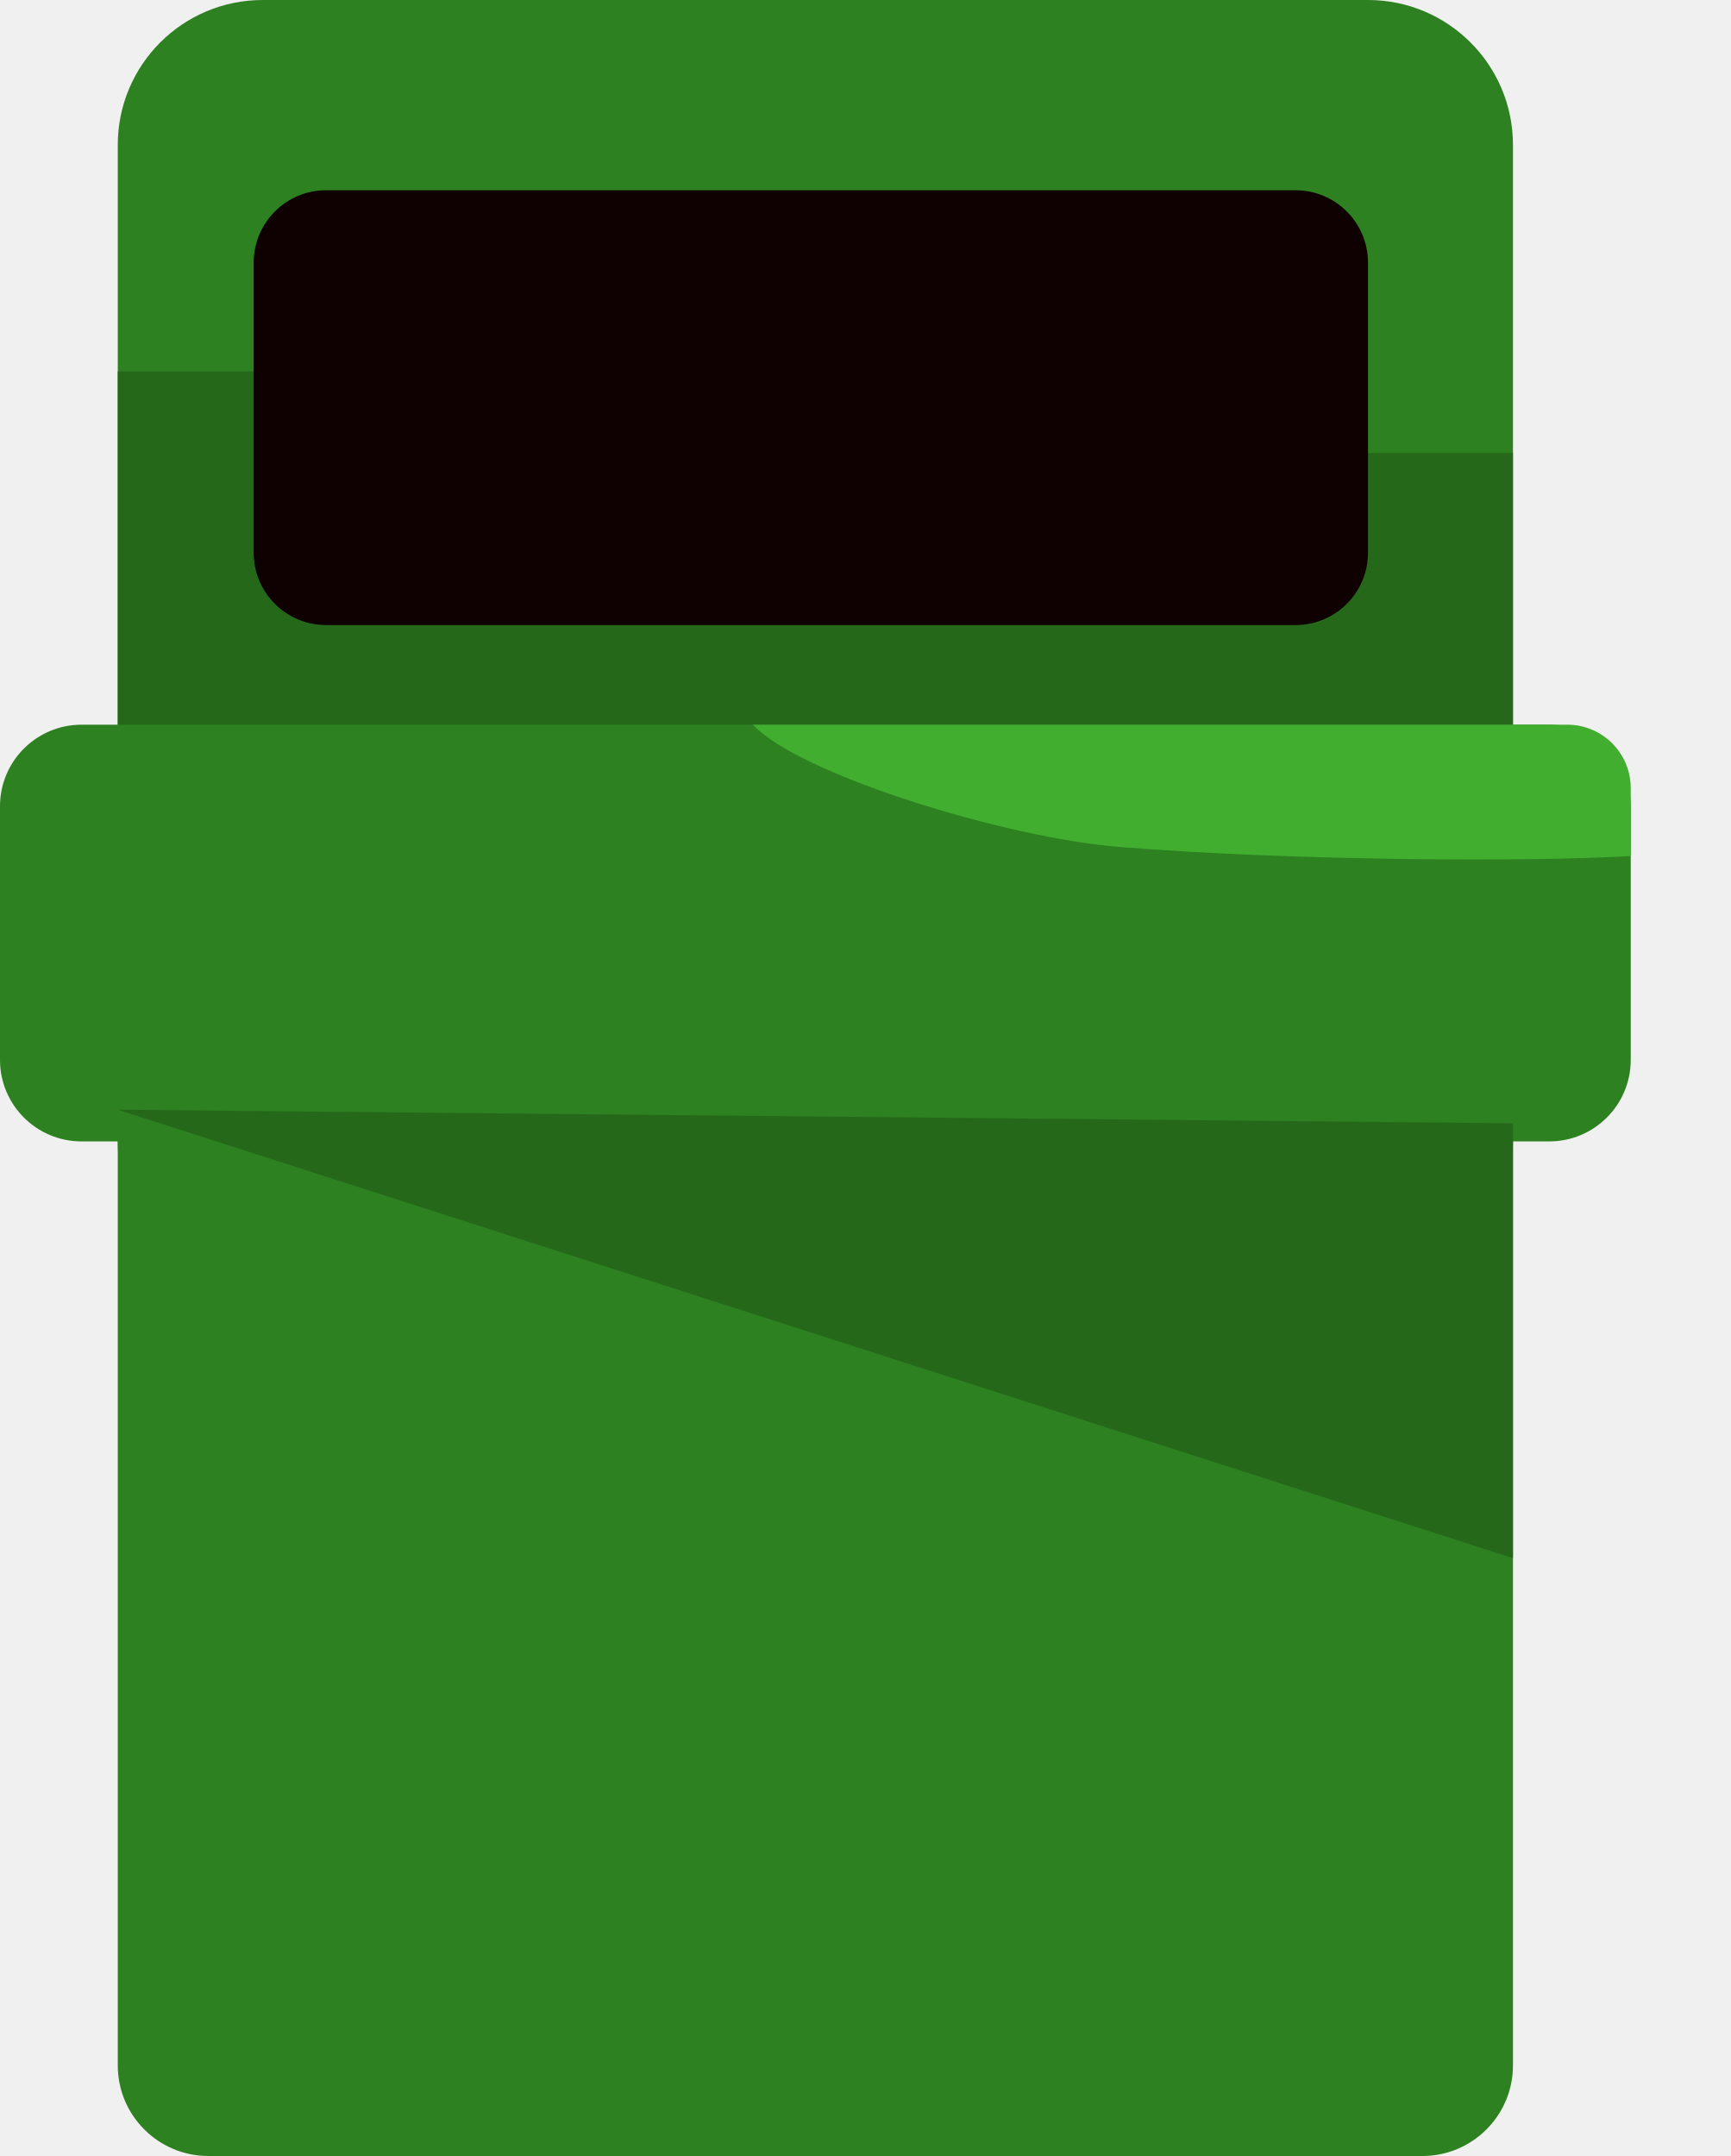
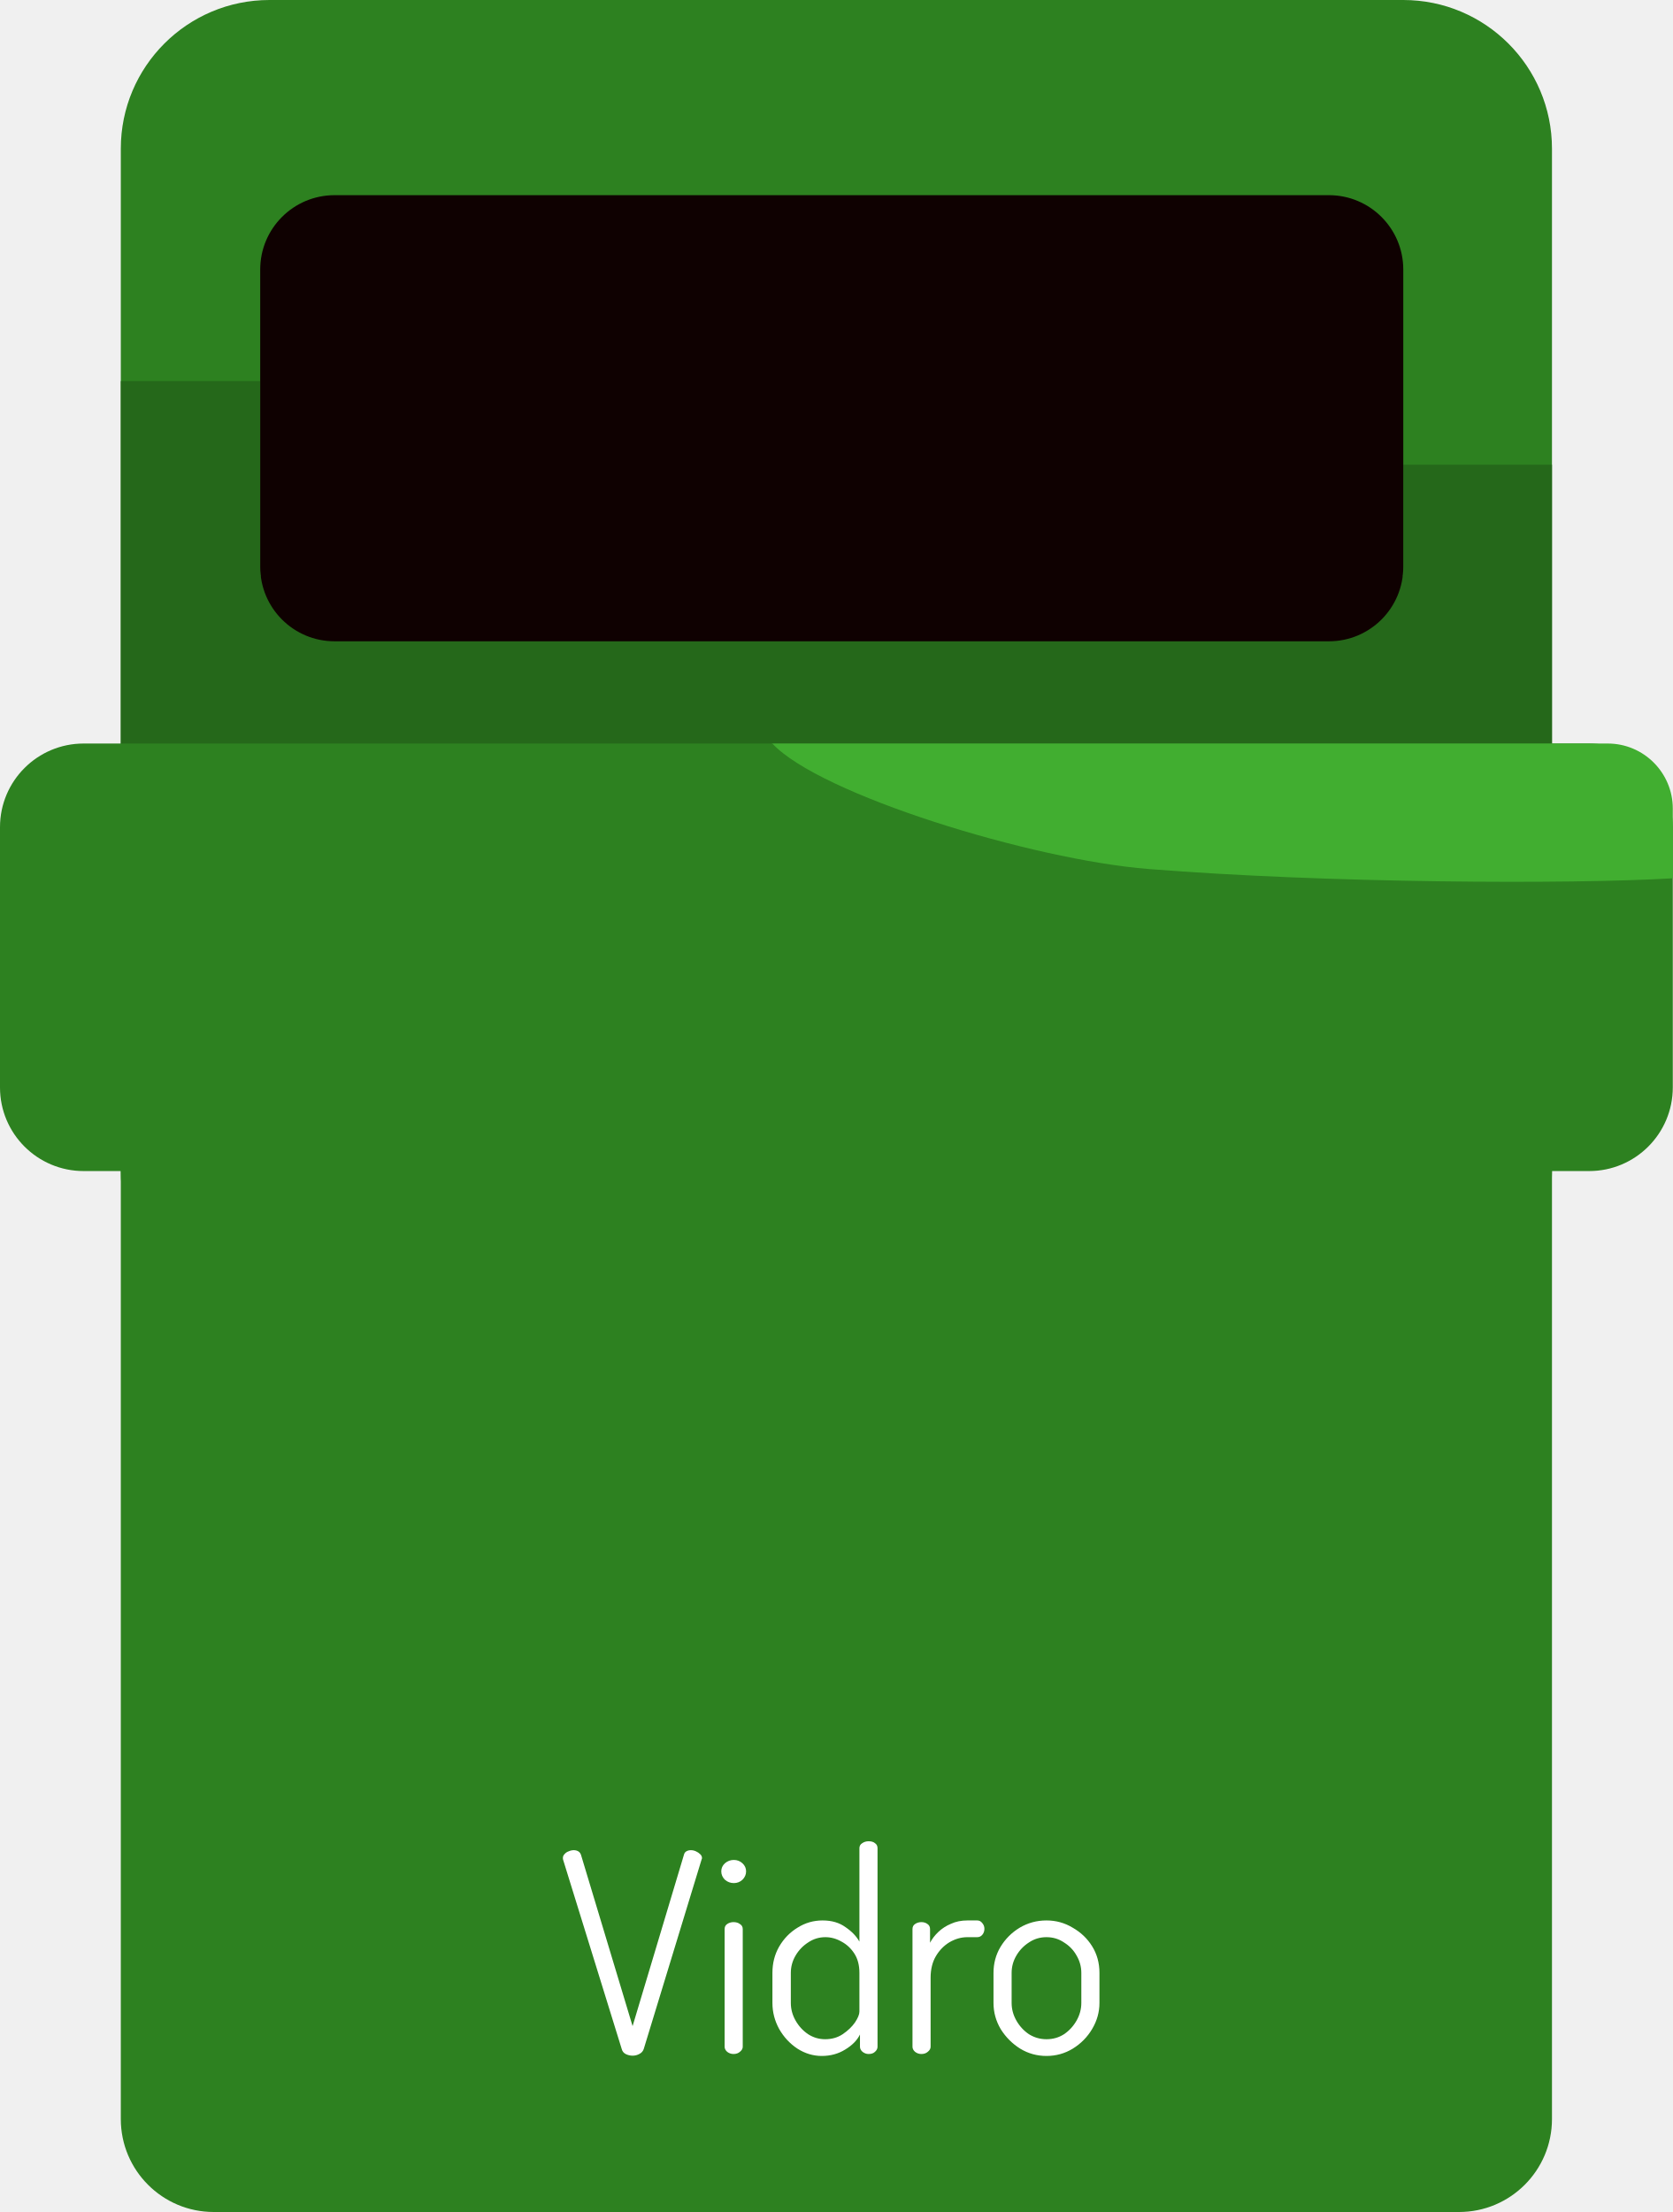
- <svg xmlns="http://www.w3.org/2000/svg" width="191" height="238" viewBox="0 0 191 238" fill="none">
+ <svg xmlns="http://www.w3.org/2000/svg" width="180" height="238" viewBox="0 0 180 238" fill="none">
  <rect width="154" height="135" rx="10" transform="matrix(-1 0 0 1 167 103)" fill="#2D8120" />
  <rect width="154" height="142" rx="16" transform="matrix(-1 0 0 1 167 0)" fill="#2D8120" />
  <path d="M13 41H28V62H151V50H167V95.5L13 90V41Z" fill="#25681A" />
  <rect width="180" height="46" rx="9" transform="matrix(-1 0 0 1 180 80)" fill="#2D8120" />
  <path fill-rule="evenodd" clip-rule="evenodd" d="M83.106 80C88.236 85.5 111.034 92.5 123.574 93.5C142.657 95.022 168.763 95.166 179.982 94.501C179.994 94.336 180 94.168 180 94L180 87C180 83.134 176.866 80 173 80L83 80C83.037 80.029 83.07 80.032 83.106 80Z" fill="#41AE30" />
  <rect width="123" height="48" rx="8" transform="matrix(-1 0 0 1 151 21)" fill="#0F0101" />
-   <path d="M167 124L13 122.5L167 172L167 124Z" fill="#25681A" />
+   <path d="M68.07 221.18C67.81 221.18 67.56 221.12 67.32 221C67.1 220.88 66.96 220.7 66.9 220.46L60.6 200.12C60.58 200.06 60.57 199.99 60.57 199.91C60.57 199.75 60.63 199.61 60.75 199.49C60.87 199.35 61.02 199.25 61.2 199.19C61.38 199.11 61.56 199.07 61.74 199.07C61.92 199.07 62.08 199.11 62.22 199.19C62.36 199.27 62.46 199.4 62.52 199.58L68.07 218L73.59 199.58C73.63 199.4 73.72 199.27 73.86 199.19C74 199.11 74.16 199.07 74.34 199.07C74.52 199.07 74.7 199.11 74.88 199.19C75.06 199.27 75.21 199.37 75.33 199.49C75.47 199.61 75.54 199.76 75.54 199.94C75.54 199.96 75.53 199.99 75.51 200.03C75.51 200.05 75.5 200.08 75.48 200.12L69.27 220.46C69.19 220.7 69.03 220.88 68.79 221C68.57 221.12 68.33 221.18 68.07 221.18ZM78.963 202.61C78.603 202.61 78.283 202.49 78.003 202.25C77.743 201.99 77.613 201.69 77.613 201.35C77.613 201.01 77.743 200.72 78.003 200.48C78.283 200.24 78.603 200.12 78.963 200.12C79.323 200.12 79.633 200.24 79.893 200.48C80.153 200.72 80.283 201.01 80.283 201.35C80.283 201.69 80.153 201.99 79.893 202.25C79.633 202.49 79.323 202.61 78.963 202.61ZM78.933 221C78.673 221 78.443 220.92 78.243 220.76C78.063 220.6 77.973 220.42 77.973 220.22V207.56C77.973 207.32 78.063 207.14 78.243 207.02C78.443 206.88 78.673 206.81 78.933 206.81C79.213 206.81 79.443 206.88 79.623 207.02C79.823 207.14 79.923 207.32 79.923 207.56V220.22C79.923 220.42 79.823 220.6 79.623 220.76C79.443 220.92 79.213 221 78.933 221ZM88.427 221.21C87.507 221.21 86.637 220.95 85.817 220.43C84.997 219.89 84.337 219.18 83.837 218.3C83.357 217.42 83.117 216.49 83.117 215.51V212.27C83.117 211.23 83.357 210.29 83.837 209.45C84.337 208.59 84.997 207.91 85.817 207.41C86.637 206.89 87.537 206.63 88.517 206.63C89.497 206.63 90.317 206.87 90.977 207.35C91.657 207.81 92.157 208.33 92.477 208.91V198.86C92.477 198.62 92.577 198.44 92.777 198.32C92.977 198.18 93.207 198.11 93.467 198.11C93.767 198.11 93.997 198.18 94.157 198.32C94.337 198.44 94.427 198.62 94.427 198.86V220.22C94.427 220.42 94.337 220.6 94.157 220.76C93.997 220.92 93.767 221 93.467 221C93.227 221 93.007 220.92 92.807 220.76C92.627 220.6 92.537 220.42 92.537 220.22V218.9C92.237 219.52 91.707 220.06 90.947 220.52C90.207 220.98 89.367 221.21 88.427 221.21ZM88.787 219.41C89.507 219.41 90.137 219.23 90.677 218.87C91.237 218.49 91.677 218.07 91.997 217.61C92.317 217.13 92.477 216.74 92.477 216.44V212.27C92.477 211.45 92.297 210.76 91.937 210.2C91.577 209.64 91.117 209.21 90.557 208.91C89.997 208.59 89.417 208.43 88.817 208.43C88.137 208.43 87.517 208.62 86.957 209C86.397 209.36 85.947 209.83 85.607 210.41C85.267 210.99 85.097 211.61 85.097 212.27V215.51C85.097 216.17 85.267 216.8 85.607 217.4C85.947 218 86.397 218.49 86.957 218.87C87.517 219.23 88.127 219.41 88.787 219.41ZM99.148 221C98.888 221 98.658 220.92 98.458 220.76C98.278 220.6 98.188 220.42 98.188 220.22V207.56C98.188 207.32 98.278 207.14 98.458 207.02C98.658 206.88 98.888 206.81 99.148 206.81C99.408 206.81 99.628 206.88 99.808 207.02C99.988 207.14 100.078 207.32 100.078 207.56V209.03C100.298 208.61 100.598 208.22 100.978 207.86C101.358 207.5 101.808 207.21 102.328 206.99C102.848 206.75 103.438 206.63 104.098 206.63H105.148C105.368 206.63 105.548 206.72 105.688 206.9C105.848 207.08 105.928 207.29 105.928 207.53C105.928 207.79 105.848 208.01 105.688 208.19C105.548 208.35 105.368 208.43 105.148 208.43H104.098C103.438 208.43 102.798 208.61 102.178 208.97C101.578 209.33 101.088 209.83 100.708 210.47C100.328 211.11 100.138 211.89 100.138 212.81V220.22C100.138 220.42 100.038 220.6 99.838 220.76C99.658 220.92 99.428 221 99.148 221ZM112.606 221.21C111.586 221.21 110.646 220.95 109.786 220.43C108.926 219.89 108.226 219.19 107.686 218.33C107.166 217.45 106.906 216.51 106.906 215.51V212.27C106.906 211.25 107.156 210.32 107.656 209.48C108.176 208.62 108.866 207.93 109.726 207.41C110.606 206.89 111.566 206.63 112.606 206.63C113.626 206.63 114.566 206.89 115.426 207.41C116.306 207.91 117.006 208.58 117.526 209.42C118.046 210.26 118.306 211.21 118.306 212.27V215.51C118.306 216.49 118.046 217.42 117.526 218.3C117.006 219.18 116.306 219.89 115.426 220.43C114.566 220.95 113.626 221.21 112.606 221.21ZM112.606 219.41C113.306 219.41 113.936 219.23 114.496 218.87C115.056 218.49 115.506 218 115.846 217.4C116.186 216.8 116.356 216.17 116.356 215.51V212.27C116.356 211.61 116.186 210.99 115.846 210.41C115.526 209.83 115.076 209.36 114.496 209C113.936 208.62 113.306 208.43 112.606 208.43C111.906 208.43 111.276 208.62 110.716 209C110.156 209.36 109.706 209.83 109.366 210.41C109.026 210.99 108.856 211.61 108.856 212.27V215.51C108.856 216.17 109.026 216.8 109.366 217.4C109.706 218 110.156 218.49 110.716 218.87C111.296 219.23 111.926 219.41 112.606 219.41Z" fill="white" />
</svg>
